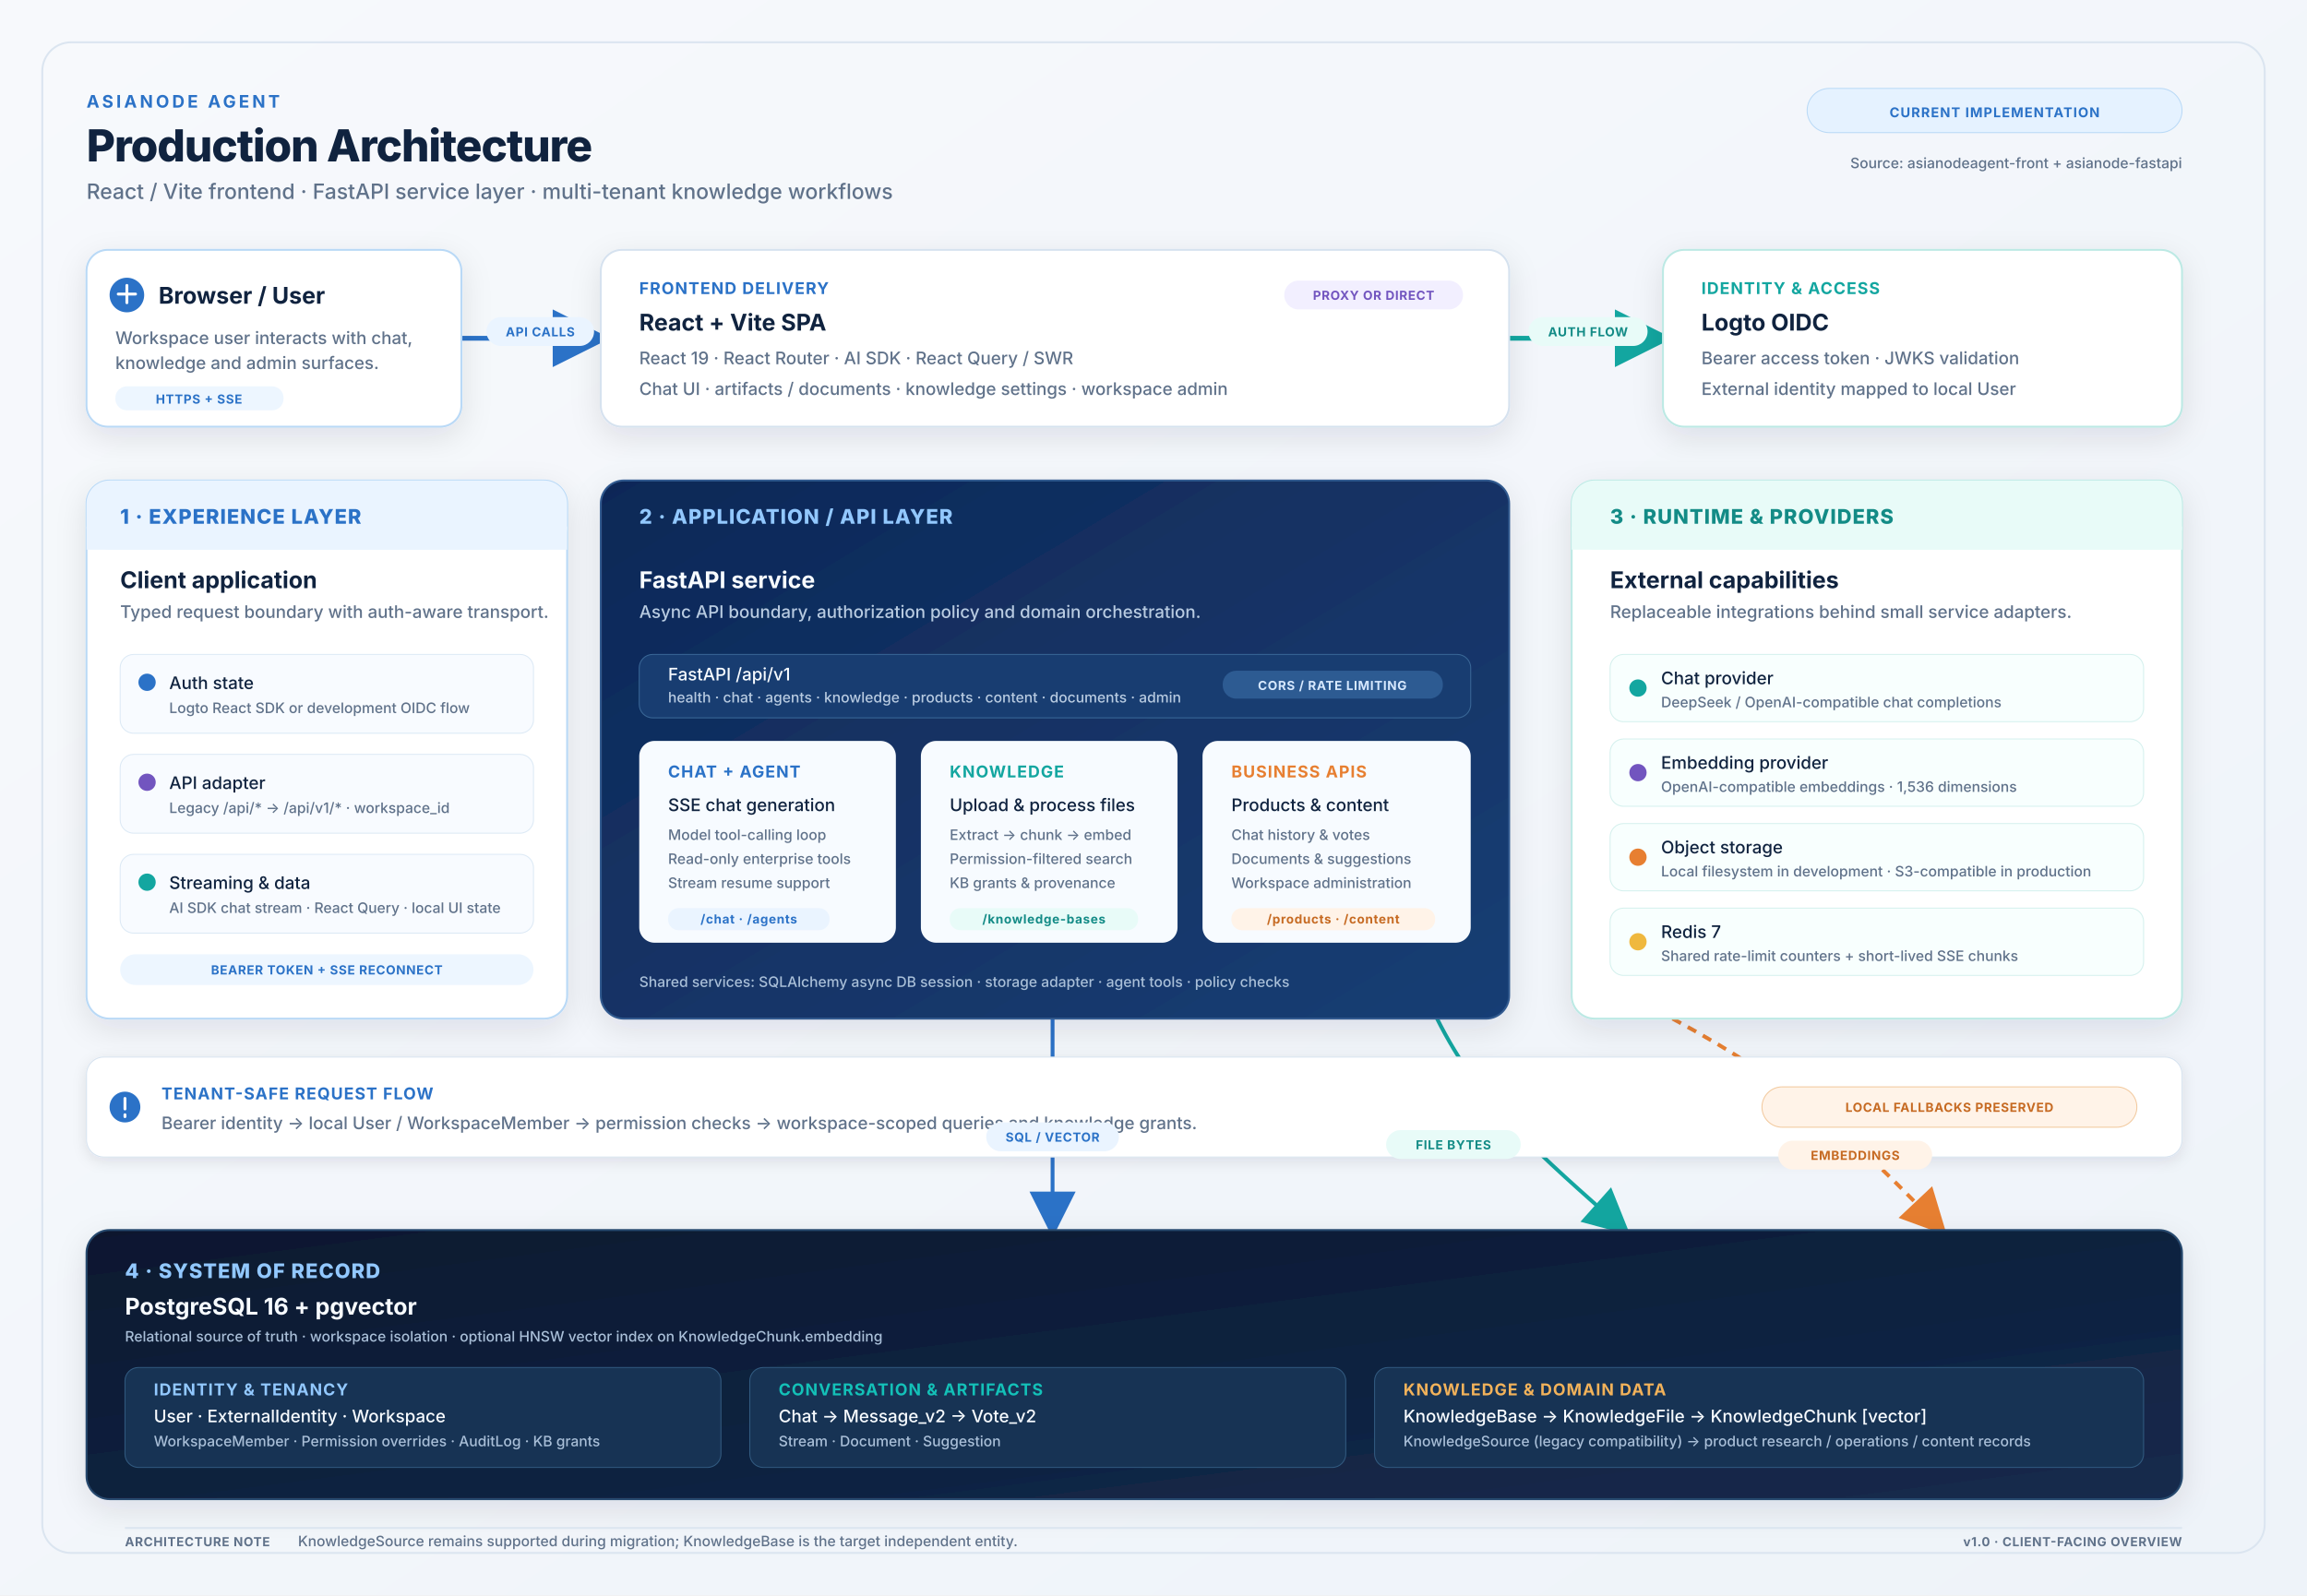
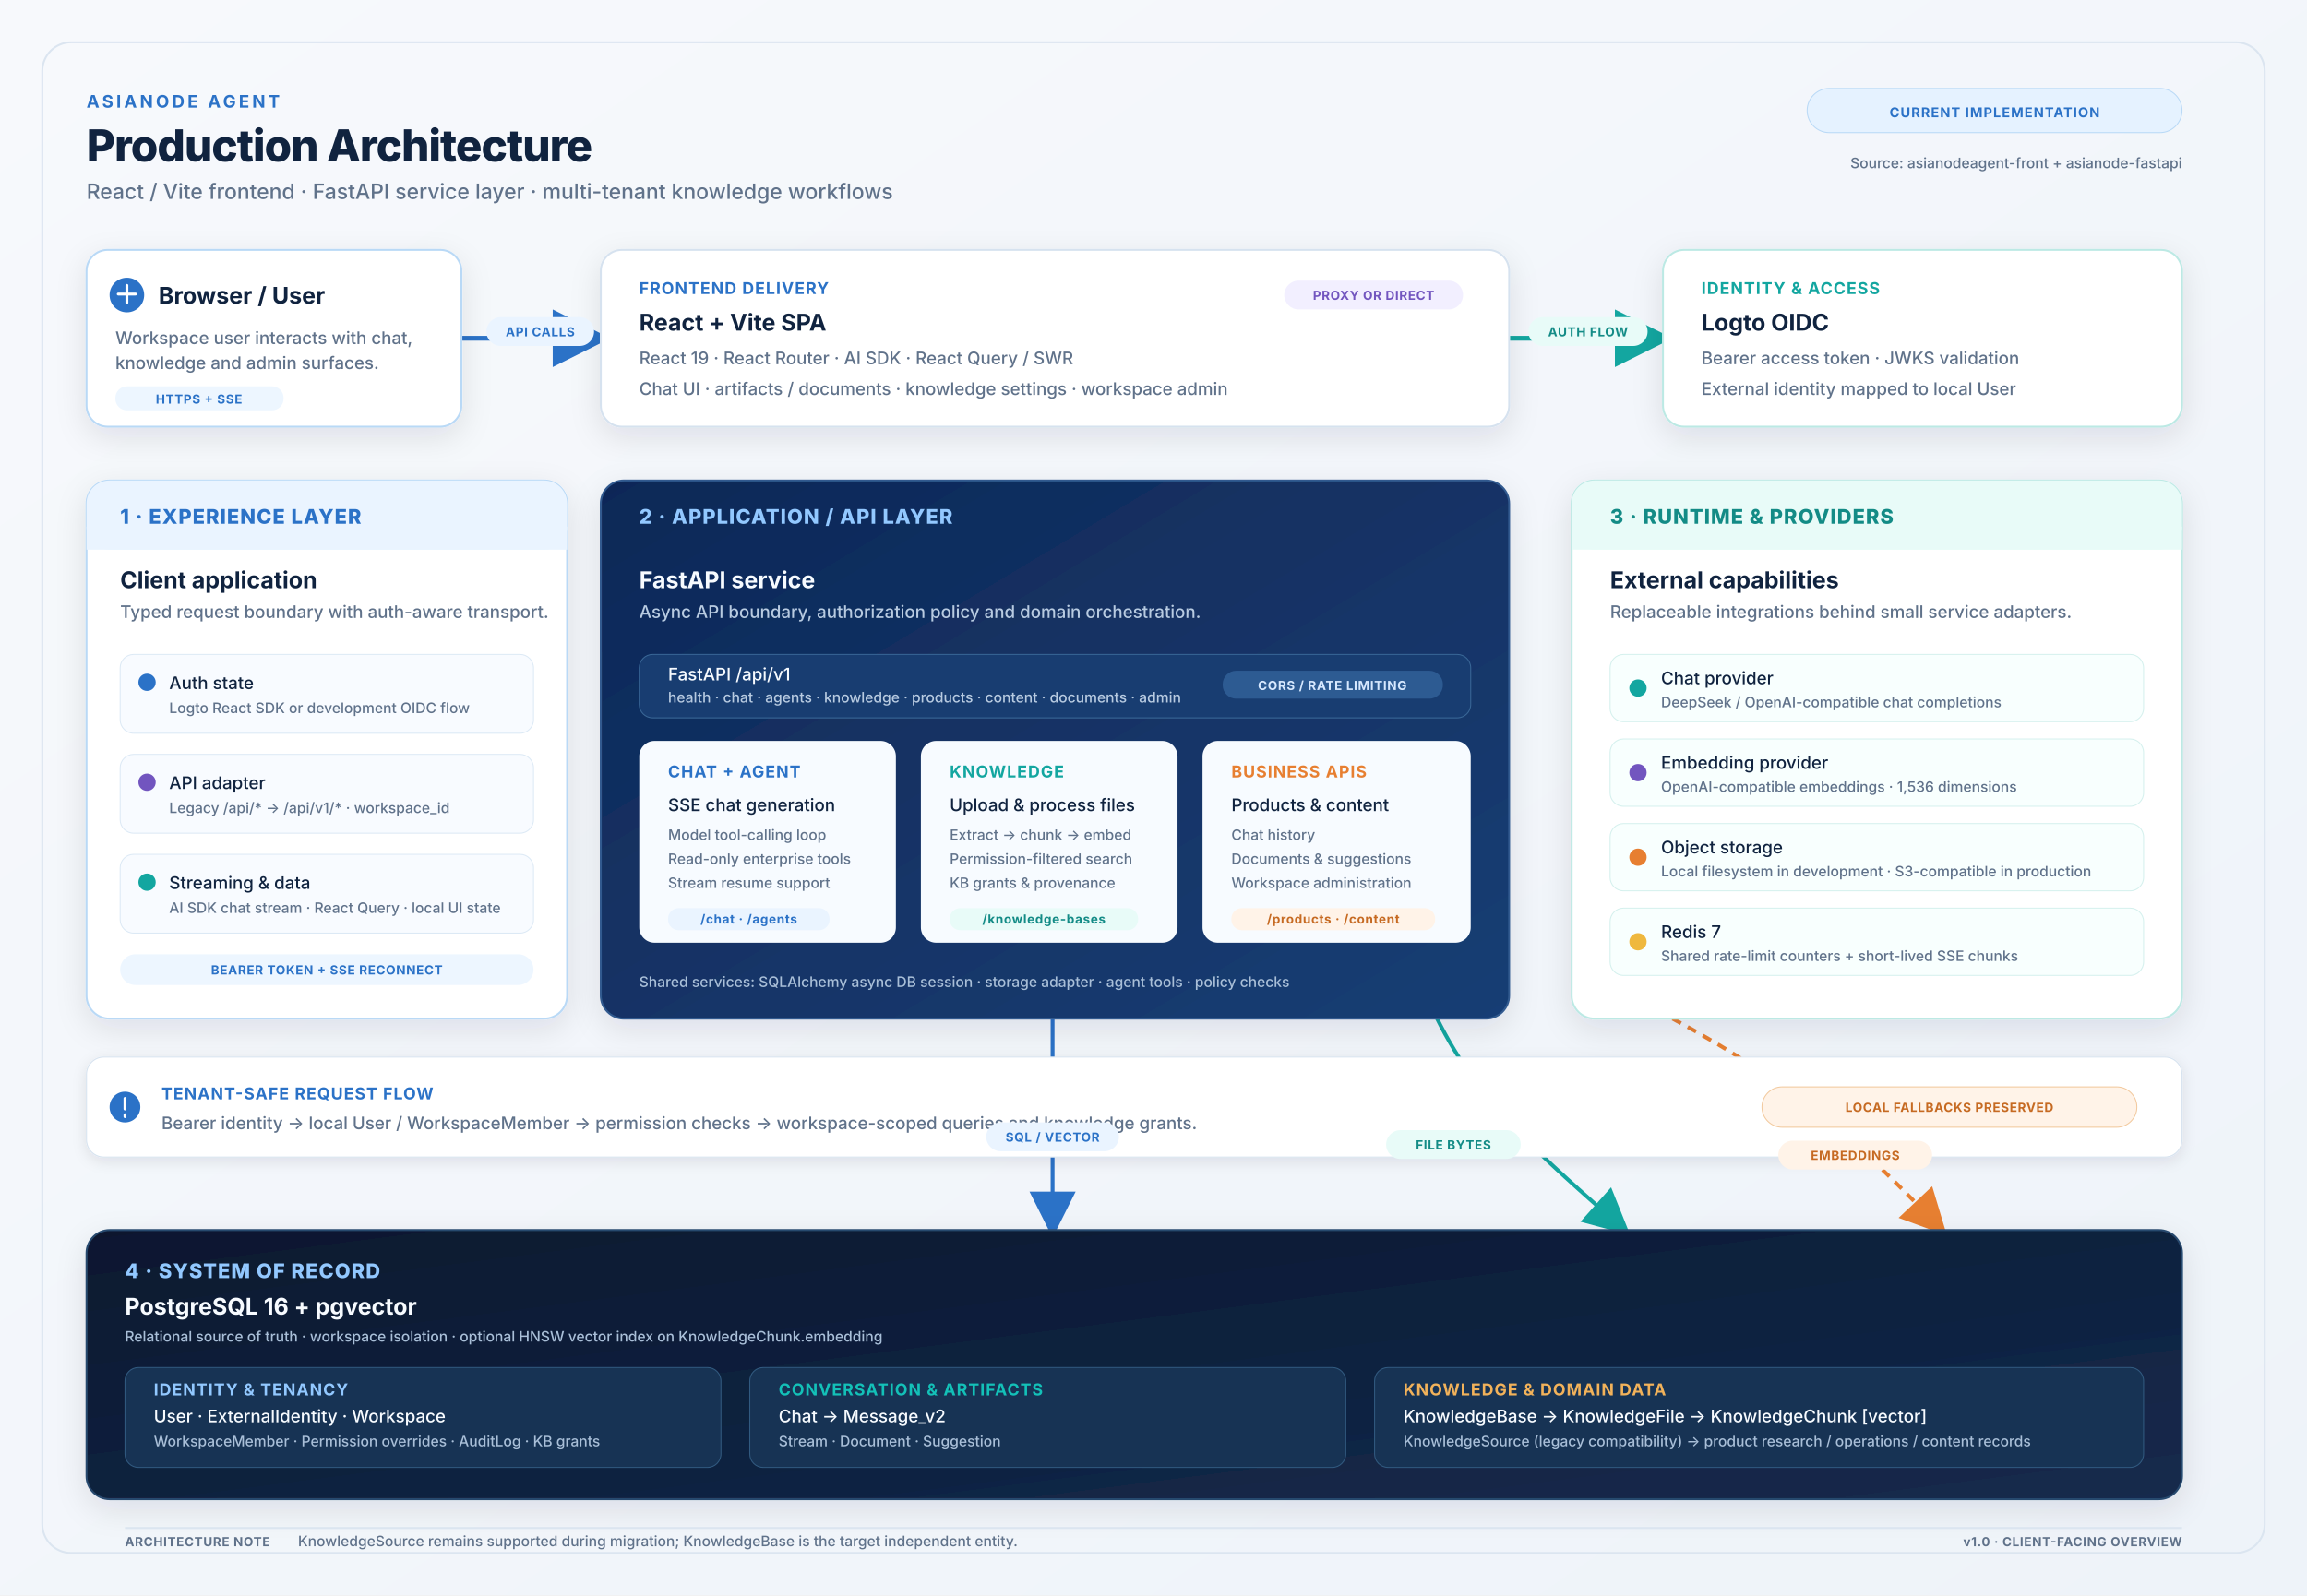
<svg xmlns="http://www.w3.org/2000/svg" width="2400" height="1660" viewBox="0 0 2400 1660" role="img" aria-labelledby="title desc">
  <defs>
    <linearGradient id="page" x1="0" y1="0" x2="1" y2="1">
      <stop offset="0" stop-color="#f7f9fc" />
      <stop offset="1" stop-color="#eef3f9" />
    </linearGradient>
    <linearGradient id="api" x1="0" y1="0" x2="1" y2="1">
      <stop offset="0" stop-color="#0f2857" />
      <stop offset="1" stop-color="#173e74" />
    </linearGradient>
    <linearGradient id="database" x1="0" y1="0" x2="1" y2="1">
      <stop offset="0" stop-color="#0b182f" />
      <stop offset="1" stop-color="#142a4d" />
    </linearGradient>
    <filter id="shadow" x="-20%" y="-20%" width="140%" height="140%">
      <feDropShadow dx="0" dy="10" stdDeviation="16" flood-color="#10253d" flood-opacity="0.10" />
    </filter>
    <filter id="small-shadow" x="-20%" y="-20%" width="140%" height="140%">
      <feDropShadow dx="0" dy="4" stdDeviation="7" flood-color="#10253d" flood-opacity="0.10" />
    </filter>
    <marker id="arrow-blue" markerWidth="12" markerHeight="12" refX="10" refY="6" orient="auto" markerUnits="strokeWidth">
      <path d="M0,0 L12,6 L0,12 z" fill="#2b72c7" />
    </marker>
    <marker id="arrow-teal" markerWidth="12" markerHeight="12" refX="10" refY="6" orient="auto" markerUnits="strokeWidth">
      <path d="M0,0 L12,6 L0,12 z" fill="#13a6a0" />
    </marker>
    <marker id="arrow-orange" markerWidth="12" markerHeight="12" refX="10" refY="6" orient="auto" markerUnits="strokeWidth">
      <path d="M0,0 L12,6 L0,12 z" fill="#e77f31" />
    </marker>
    <marker id="arrow-gray" markerWidth="12" markerHeight="12" refX="10" refY="6" orient="auto" markerUnits="strokeWidth">
      <path d="M0,0 L12,6 L0,12 z" fill="#8da1b9" />
    </marker>
    <style>
      .sans { font-family: Inter, -apple-system, BlinkMacSystemFont, "Segoe UI", Arial, sans-serif; }
      .mono { font-family: "SFMono-Regular", Consolas, "Liberation Mono", monospace; }
      .ink { fill: #10233f; }
      .muted { fill: #60728a; }
      .white { fill: #f7fbff; }
      .dbmuted { fill: #a9bfd8; }
      .eyebrow { font-size: 18px; font-weight: 700; letter-spacing: 3px; }
      .title { font-size: 46px; font-weight: 760; letter-spacing: -1px; }
      .subtitle { font-size: 22px; font-weight: 450; }
      .section { font-size: 21px; font-weight: 760; letter-spacing: 1px; }
      .node-title { font-size: 24px; font-weight: 750; }
      .node-subtitle { font-size: 17px; font-weight: 650; letter-spacing: 1px; }
      .body { font-size: 18px; font-weight: 500; }
      .small { font-size: 15px; font-weight: 500; }
      .tiny { font-size: 13px; font-weight: 650; letter-spacing: .6px; }
      .label { font-size: 14px; font-weight: 750; letter-spacing: 1px; }
    </style>
  </defs>
  <rect width="2400" height="1660" fill="url(#page)" />
  <rect x="44" y="44" width="2312" height="1572" rx="30" fill="none" stroke="#dbe5f0" stroke-width="2" />
  <text x="90" y="112" class="sans eyebrow" fill="#2b72c7">ASIANODE AGENT</text>
  <text x="90" y="168" class="sans title ink">Production Architecture</text>
  <text x="90" y="207" class="sans subtitle muted">React / Vite frontend · FastAPI service layer · multi-tenant knowledge workflows</text>
  <rect x="1880" y="92" width="390" height="46" rx="23" fill="#e5f2ff" stroke="#b9d9f6" />
  <text x="2075" y="122" text-anchor="middle" class="sans label" fill="#2b72c7">CURRENT IMPLEMENTATION</text>
  <text x="2270" y="175" text-anchor="end" class="sans small muted">Source: asianodeagent-front + asianode-fastapi</text>
  <path d="M480 352 C530 352 552 352 625 352" fill="none" stroke="#2b72c7" stroke-width="5" marker-end="url(#arrow-blue)" />
  <path d="M1570 352 C1640 352 1670 352 1730 352" fill="none" stroke="#13a6a0" stroke-width="5" marker-end="url(#arrow-teal)" />
  <path d="M1095 1060 C1095 1160 1095 1210 1095 1280" fill="none" stroke="#2b72c7" stroke-width="4" marker-end="url(#arrow-blue)" />
  <path d="M1495 1060 C1540 1150 1600 1200 1690 1280" fill="none" stroke="#13a6a0" stroke-width="4" marker-end="url(#arrow-teal)" />
  <path d="M1740 1060 C1870 1130 1940 1195 2020 1280" fill="none" stroke="#e77f31" stroke-width="4" stroke-dasharray="10 8" marker-end="url(#arrow-orange)" />
  <g filter="url(#shadow)">
    <rect x="90" y="260" width="390" height="184" rx="22" fill="#ffffff" stroke="#b9d9f6" stroke-width="2" />
    <rect x="625" y="260" width="945" height="184" rx="22" fill="#ffffff" stroke="#d6e2ef" stroke-width="2" />
    <rect x="1730" y="260" width="540" height="184" rx="22" fill="#ffffff" stroke="#bce9e4" stroke-width="2" />
  </g>
  <circle cx="132" cy="307" r="18" fill="#2b72c7" />
  <path d="M123 306 h18 M132 297 v18" stroke="#fff" stroke-width="3" stroke-linecap="round" />
  <text x="165" y="316" class="sans node-title ink">Browser / User</text>
  <text x="120" y="358" class="sans body muted">Workspace user interacts with chat,</text>
  <text x="120" y="384" class="sans body muted">knowledge and admin surfaces.</text>
  <rect x="120" y="402" width="175" height="25" rx="12" fill="#edf6ff" />
  <text x="207" y="420" text-anchor="middle" class="sans tiny" fill="#2b72c7">HTTPS + SSE</text>
  <text x="665" y="306" class="sans node-subtitle" fill="#2b72c7">FRONTEND DELIVERY</text>
  <text x="665" y="344" class="sans node-title ink">React + Vite SPA</text>
  <text x="665" y="379" class="sans body muted">React 19 · React Router · AI SDK · React Query / SWR</text>
  <text x="665" y="411" class="sans body muted">Chat UI · artifacts / documents · knowledge settings · workspace admin</text>
  <rect x="1336" y="292" width="186" height="30" rx="15" fill="#f2efff" />
  <text x="1429" y="312" text-anchor="middle" class="sans tiny" fill="#7255bf">PROXY OR DIRECT</text>
  <text x="1770" y="306" class="sans node-subtitle" fill="#13a6a0">IDENTITY &amp; ACCESS</text>
  <text x="1770" y="344" class="sans node-title ink">Logto OIDC</text>
  <text x="1770" y="379" class="sans body muted">Bearer access token · JWKS validation</text>
  <text x="1770" y="411" class="sans body muted">External identity mapped to local User</text>
  <g filter="url(#shadow)">
    <rect x="90" y="500" width="500" height="560" rx="24" fill="#ffffff" stroke="#b9d9f6" stroke-width="2" />
  </g>
  <rect x="90" y="500" width="500" height="72" rx="24" fill="#eaf4ff" />
  <rect x="90" y="548" width="500" height="24" fill="#eaf4ff" />
  <text x="125" y="545" class="sans section" fill="#2b72c7">1 · EXPERIENCE LAYER</text>
  <text x="125" y="612" class="sans node-title ink">Client application</text>
  <text x="125" y="643" class="sans body muted">Typed request boundary with auth-aware transport.</text>
  <rect x="125" y="681" width="430" height="82" rx="14" fill="#f8fbff" stroke="#dce9f5" />
  <circle cx="153" cy="710" r="9" fill="#2b72c7" />
  <text x="176" y="717" class="sans body ink">Auth state</text>
  <text x="176" y="742" class="sans small muted">Logto React SDK or development OIDC flow</text>
  <rect x="125" y="785" width="430" height="82" rx="14" fill="#f8fbff" stroke="#dce9f5" />
  <circle cx="153" cy="814" r="9" fill="#7255bf" />
  <text x="176" y="821" class="sans body ink">API adapter</text>
  <text x="176" y="846" class="sans small muted">Legacy /api/* → /api/v1/* · workspace_id</text>
  <rect x="125" y="889" width="430" height="82" rx="14" fill="#f8fbff" stroke="#dce9f5" />
  <circle cx="153" cy="918" r="9" fill="#13a6a0" />
  <text x="176" y="925" class="sans body ink">Streaming &amp; data</text>
  <text x="176" y="950" class="sans small muted">AI SDK chat stream · React Query · local UI state</text>
  <rect x="125" y="993" width="430" height="32" rx="16" fill="#edf6ff" />
  <text x="340" y="1014" text-anchor="middle" class="sans tiny" fill="#2b72c7">BEARER TOKEN + SSE RECONNECT</text>
  <g filter="url(#shadow)">
    <rect x="625" y="500" width="945" height="560" rx="24" fill="url(#api)" stroke="#315a8f" stroke-width="2" />
  </g>
  <text x="665" y="545" class="sans section" fill="#92c8ff">2 · APPLICATION / API LAYER</text>
  <text x="665" y="612" class="sans node-title white">FastAPI service</text>
  <text x="665" y="643" class="sans body" fill="#b8cbe1">Async API boundary, authorization policy and domain orchestration.</text>
  <rect x="665" y="681" width="865" height="66" rx="14" fill="#183d71" stroke="#396797" />
  <text x="695" y="708" class="sans body white">FastAPI /api/v1</text>
  <text x="695" y="731" class="sans small" fill="#b8cbe1">health · chat · agents · knowledge · products · content · documents · admin</text>
  <rect x="1272" y="698" width="229" height="29" rx="14" fill="#2d5b92" />
  <text x="1386" y="718" text-anchor="middle" class="sans tiny" fill="#d7e9ff">CORS / RATE LIMITING</text>
  <rect x="665" y="771" width="267" height="210" rx="16" fill="#f7fbff" />
  <text x="695" y="809" class="sans node-subtitle" fill="#2b72c7">CHAT + AGENT</text>
  <text x="695" y="844" class="sans body ink">SSE chat generation</text>
  <text x="695" y="874" class="sans small muted">Model tool-calling loop</text>
  <text x="695" y="899" class="sans small muted">Read-only enterprise tools</text>
  <text x="695" y="924" class="sans small muted">Stream resume support</text>
  <rect x="695" y="945" width="168" height="23" rx="11" fill="#eaf4ff" />
  <text x="779" y="961" text-anchor="middle" class="sans tiny" fill="#2b72c7">/chat · /agents</text>
  <rect x="958" y="771" width="267" height="210" rx="16" fill="#f7fbff" />
  <text x="988" y="809" class="sans node-subtitle" fill="#13a6a0">KNOWLEDGE</text>
  <text x="988" y="844" class="sans body ink">Upload &amp; process files</text>
  <text x="988" y="874" class="sans small muted">Extract → chunk → embed</text>
  <text x="988" y="899" class="sans small muted">Permission-filtered search</text>
  <text x="988" y="924" class="sans small muted">KB grants &amp; provenance</text>
  <rect x="988" y="945" width="196" height="23" rx="11" fill="#e8fbf8" />
  <text x="1086" y="961" text-anchor="middle" class="sans tiny" fill="#138b86">/knowledge-bases</text>
  <rect x="1251" y="771" width="279" height="210" rx="16" fill="#f7fbff" />
  <text x="1281" y="809" class="sans node-subtitle" fill="#e77f31">BUSINESS APIS</text>
  <text x="1281" y="844" class="sans body ink">Products &amp; content</text>
-   <text x="1281" y="874" class="sans small muted">Chat history &amp; votes</text>
+   <text x="1281" y="874" class="sans small muted">Chat history</text>
  <text x="1281" y="899" class="sans small muted">Documents &amp; suggestions</text>
  <text x="1281" y="924" class="sans small muted">Workspace administration</text>
  <rect x="1281" y="945" width="212" height="23" rx="11" fill="#fff3e8" />
  <text x="1387" y="961" text-anchor="middle" class="sans tiny" fill="#c66a22">/products · /content</text>
  <text x="665" y="1027" class="sans small" fill="#a9bfd8">Shared services: SQLAlchemy async DB session · storage adapter · agent tools · policy checks</text>
  <g filter="url(#shadow)">
    <rect x="1635" y="500" width="635" height="560" rx="24" fill="#ffffff" stroke="#bce9e4" stroke-width="2" />
  </g>
  <rect x="1635" y="500" width="635" height="72" rx="24" fill="#e8fbf8" />
  <rect x="1635" y="548" width="635" height="24" fill="#e8fbf8" />
  <text x="1675" y="545" class="sans section" fill="#138b86">3 · RUNTIME &amp; PROVIDERS</text>
  <text x="1675" y="612" class="sans node-title ink">External capabilities</text>
  <text x="1675" y="643" class="sans body muted">Replaceable integrations behind small service adapters.</text>
  <rect x="1675" y="681" width="555" height="70" rx="14" fill="#f8fffe" stroke="#d4f0ed" />
  <circle cx="1704" cy="716" r="9" fill="#13a6a0" />
  <text x="1728" y="712" class="sans body ink">Chat provider</text>
  <text x="1728" y="736" class="sans small muted">DeepSeek / OpenAI-compatible chat completions</text>
  <rect x="1675" y="769" width="555" height="70" rx="14" fill="#f8fffe" stroke="#d4f0ed" />
  <circle cx="1704" cy="804" r="9" fill="#7255bf" />
  <text x="1728" y="800" class="sans body ink">Embedding provider</text>
  <text x="1728" y="824" class="sans small muted">OpenAI-compatible embeddings · 1,536 dimensions</text>
  <rect x="1675" y="857" width="555" height="70" rx="14" fill="#f8fffe" stroke="#d4f0ed" />
  <circle cx="1704" cy="892" r="9" fill="#e77f31" />
  <text x="1728" y="888" class="sans body ink">Object storage</text>
  <text x="1728" y="912" class="sans small muted">Local filesystem in development · S3-compatible in production</text>
  <rect x="1675" y="945" width="555" height="70" rx="14" fill="#f8fffe" stroke="#d4f0ed" />
  <circle cx="1704" cy="980" r="9" fill="#efb83e" />
  <text x="1728" y="976" class="sans body ink">Redis 7</text>
  <text x="1728" y="1000" class="sans small muted">Shared rate-limit counters + short-lived SSE chunks</text>
  <rect x="90" y="1100" width="2180" height="104" rx="18" fill="#ffffff" stroke="#d6e2ef" filter="url(#small-shadow)" />
  <circle cx="130" cy="1152" r="16" fill="#2b72c7" />
  <path d="M130 1143 v11 M130 1160 v2" stroke="#fff" stroke-width="3" stroke-linecap="round" />
  <text x="168" y="1144" class="sans node-subtitle" fill="#2b72c7">TENANT-SAFE REQUEST FLOW</text>
  <text x="168" y="1175" class="sans body muted">Bearer identity → local User / WorkspaceMember → permission checks → workspace-scoped queries and knowledge grants.</text>
  <rect x="1833" y="1131" width="390" height="42" rx="21" fill="#fff3e8" stroke="#f2c99e" />
  <text x="2028" y="1157" text-anchor="middle" class="sans tiny" fill="#c66a22">LOCAL FALLBACKS PRESERVED</text>
  <g filter="url(#shadow)">
    <rect x="90" y="1280" width="2180" height="280" rx="24" fill="url(#database)" stroke="#28496e" stroke-width="2" />
  </g>
  <text x="130" y="1330" class="sans section" fill="#92c8ff">4 · SYSTEM OF RECORD</text>
  <text x="130" y="1368" class="sans node-title white">PostgreSQL 16 + pgvector</text>
  <text x="130" y="1396" class="sans small dbmuted">Relational source of truth · workspace isolation · optional HNSW vector index on KnowledgeChunk.embedding</text>
  <rect x="130" y="1423" width="620" height="104" rx="14" fill="#173354" stroke="#315a80" />
  <text x="160" y="1452" class="sans node-subtitle" fill="#92c8ff">IDENTITY &amp; TENANCY</text>
  <text x="160" y="1480" class="sans body white">User · ExternalIdentity · Workspace</text>
  <text x="160" y="1505" class="sans small dbmuted">WorkspaceMember · Permission overrides · AuditLog · KB grants</text>
  <rect x="780" y="1423" width="620" height="104" rx="14" fill="#173354" stroke="#315a80" />
  <text x="810" y="1452" class="sans node-subtitle" fill="#13c1b8">CONVERSATION &amp; ARTIFACTS</text>
-   <text x="810" y="1480" class="sans body white">Chat → Message_v2 → Vote_v2</text>
+   <text x="810" y="1480" class="sans body white">Chat → Message_v2</text>
  <text x="810" y="1505" class="sans small dbmuted">Stream · Document · Suggestion</text>
  <rect x="1430" y="1423" width="800" height="104" rx="14" fill="#173354" stroke="#315a80" />
  <text x="1460" y="1452" class="sans node-subtitle" fill="#f2b25a">KNOWLEDGE &amp; DOMAIN DATA</text>
  <text x="1460" y="1480" class="sans body white">KnowledgeBase → KnowledgeFile → KnowledgeChunk [vector]</text>
  <text x="1460" y="1505" class="sans small dbmuted">KnowledgeSource (legacy compatibility) → product research / operations / content records</text>
  <path d="M130 1590 H2270" stroke="#dbe5f0" stroke-width="2" />
  <text x="130" y="1609" class="sans tiny muted">ARCHITECTURE NOTE</text>
  <text x="310" y="1609" class="sans small muted">KnowledgeSource remains supported during migration; KnowledgeBase is the target independent entity.</text>
  <text x="2270" y="1609" text-anchor="end" class="sans tiny muted">v1.0 · CLIENT-FACING OVERVIEW</text>
  <rect x="506" y="330" width="112" height="30" rx="15" fill="#eaf4ff" />
  <text x="562" y="350" text-anchor="middle" class="sans tiny" fill="#2b72c7">API CALLS</text>
  <rect x="1590" y="330" width="124" height="30" rx="15" fill="#e8fbf8" />
  <text x="1652" y="350" text-anchor="middle" class="sans tiny" fill="#138b86">AUTH FLOW</text>
  <rect x="1026" y="1168" width="138" height="30" rx="15" fill="#eaf4ff" />
  <text x="1095" y="1188" text-anchor="middle" class="sans tiny" fill="#2b72c7">SQL / VECTOR</text>
  <rect x="1442" y="1176" width="140" height="30" rx="15" fill="#e8fbf8" />
  <text x="1512" y="1196" text-anchor="middle" class="sans tiny" fill="#138b86">FILE BYTES</text>
  <rect x="1850" y="1187" width="160" height="30" rx="15" fill="#fff3e8" />
  <text x="1930" y="1207" text-anchor="middle" class="sans tiny" fill="#c66a22">EMBEDDINGS</text>
</svg>
